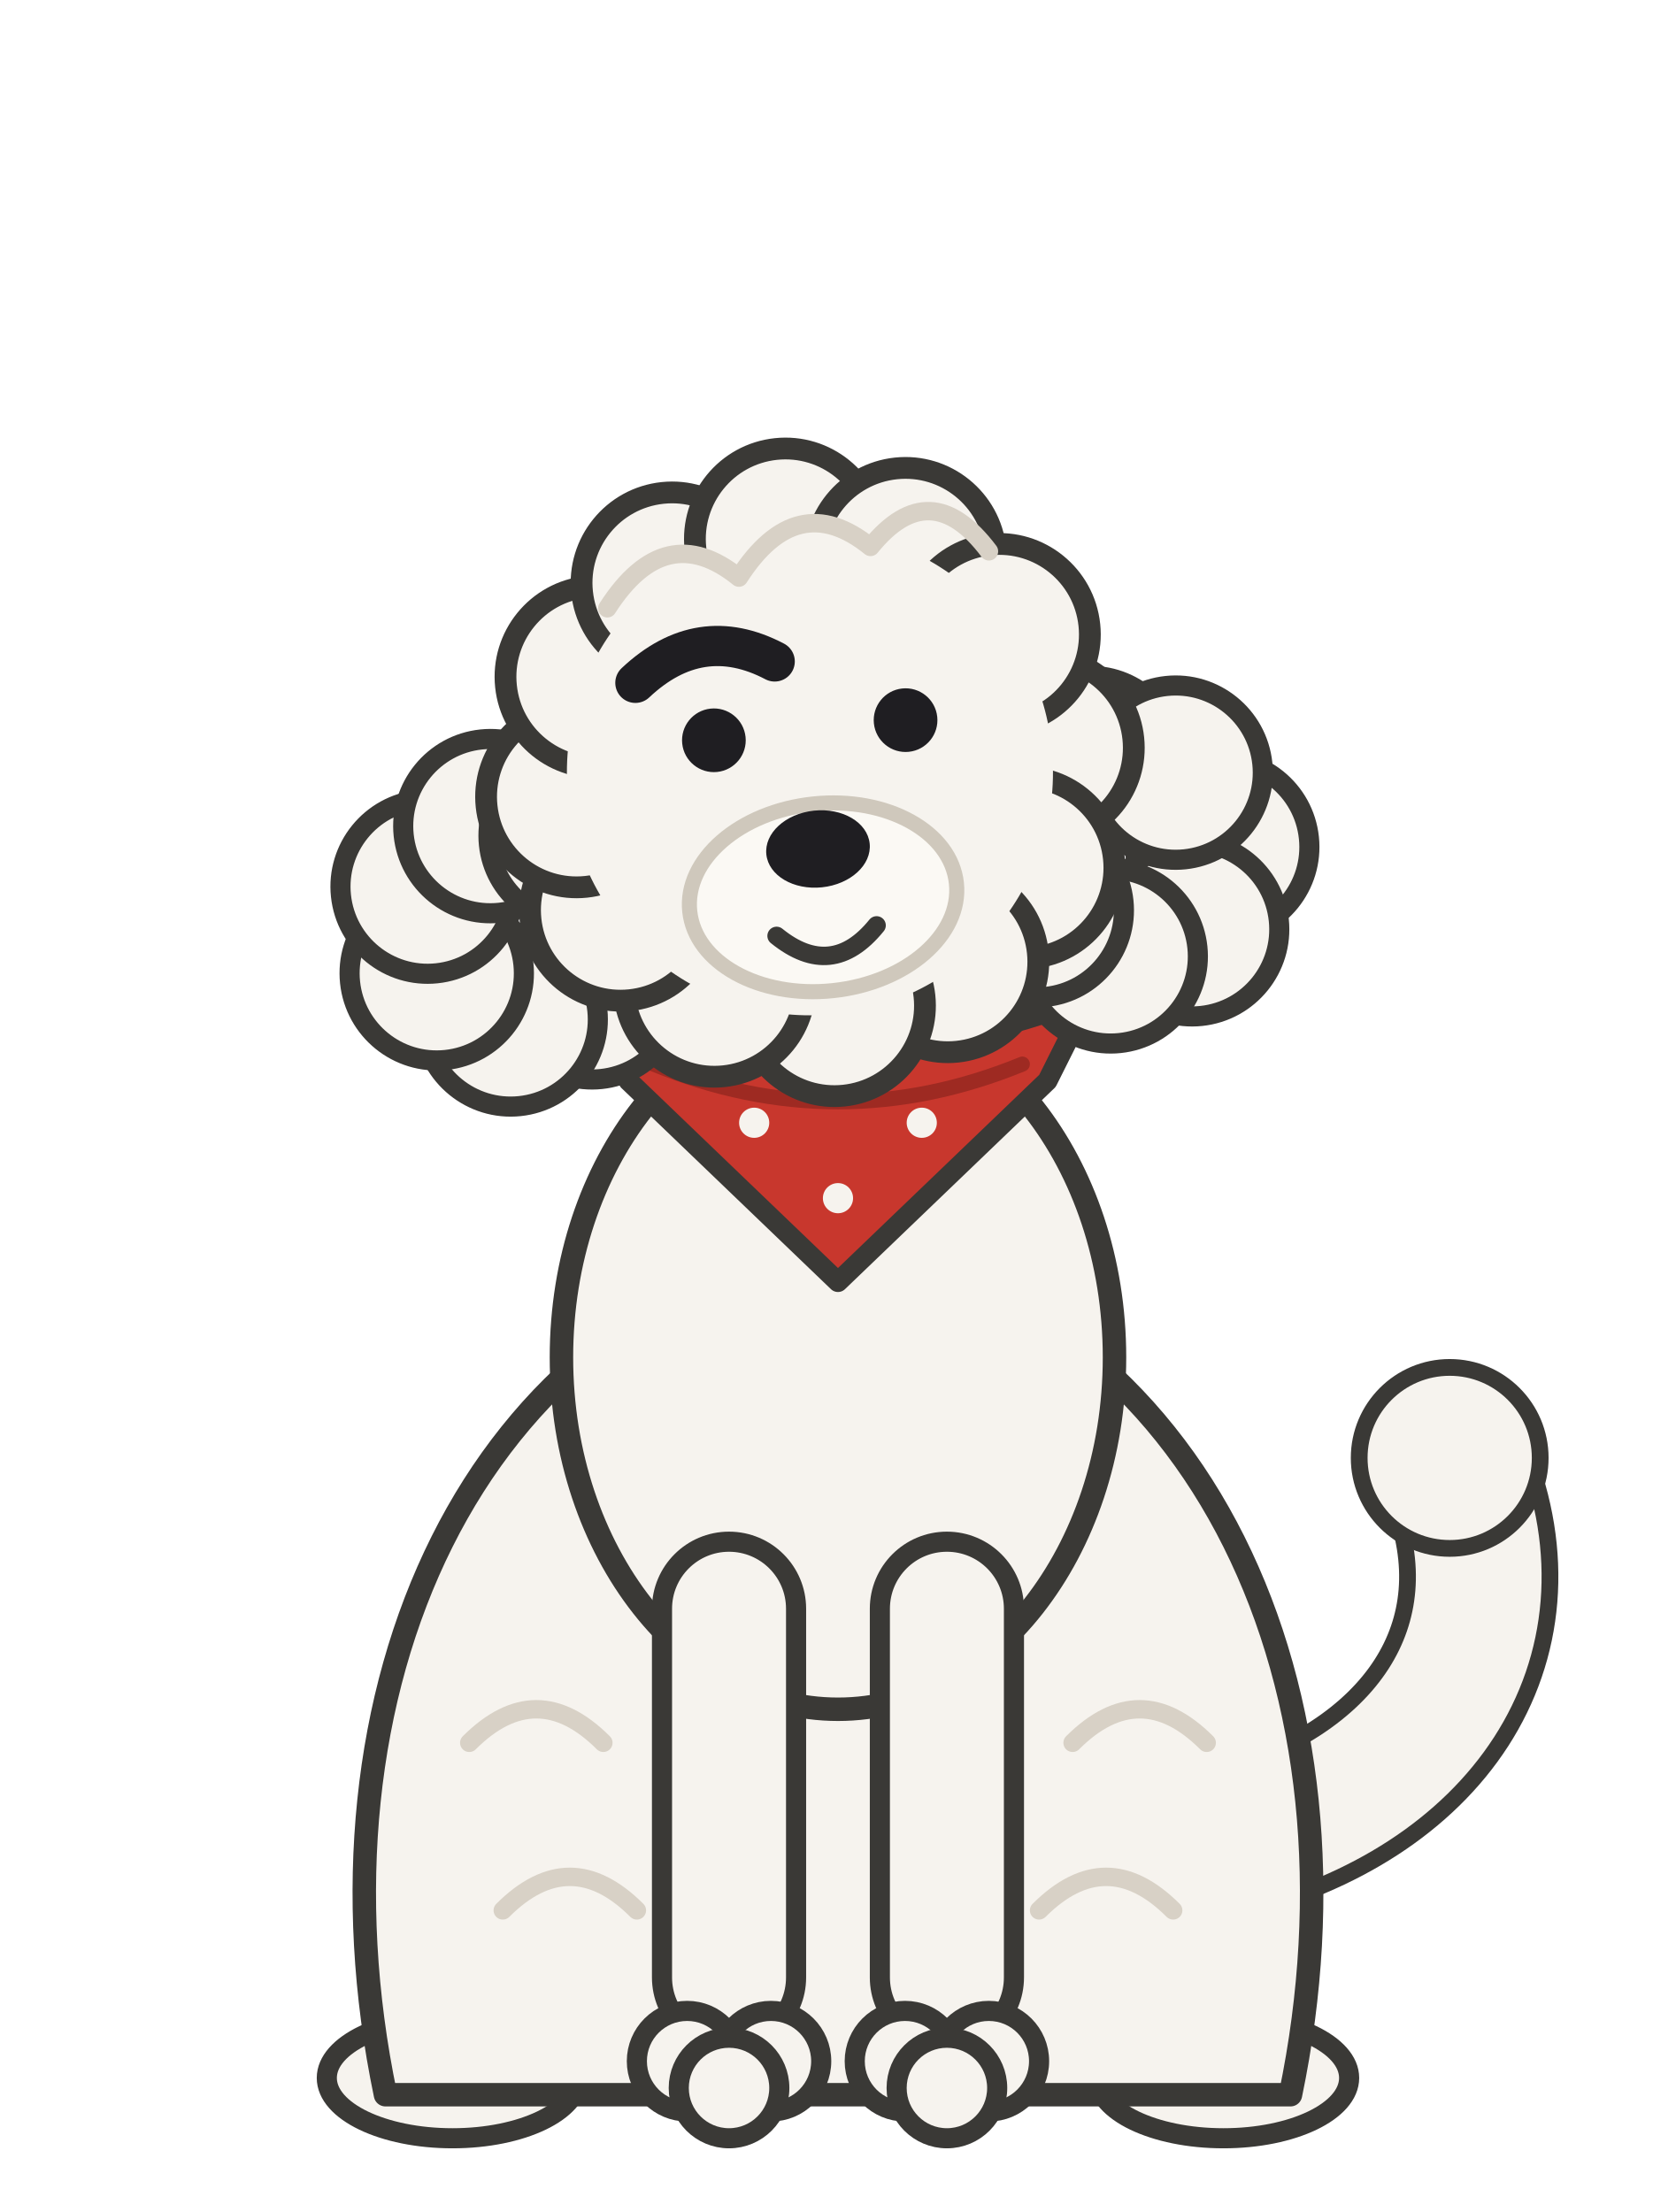
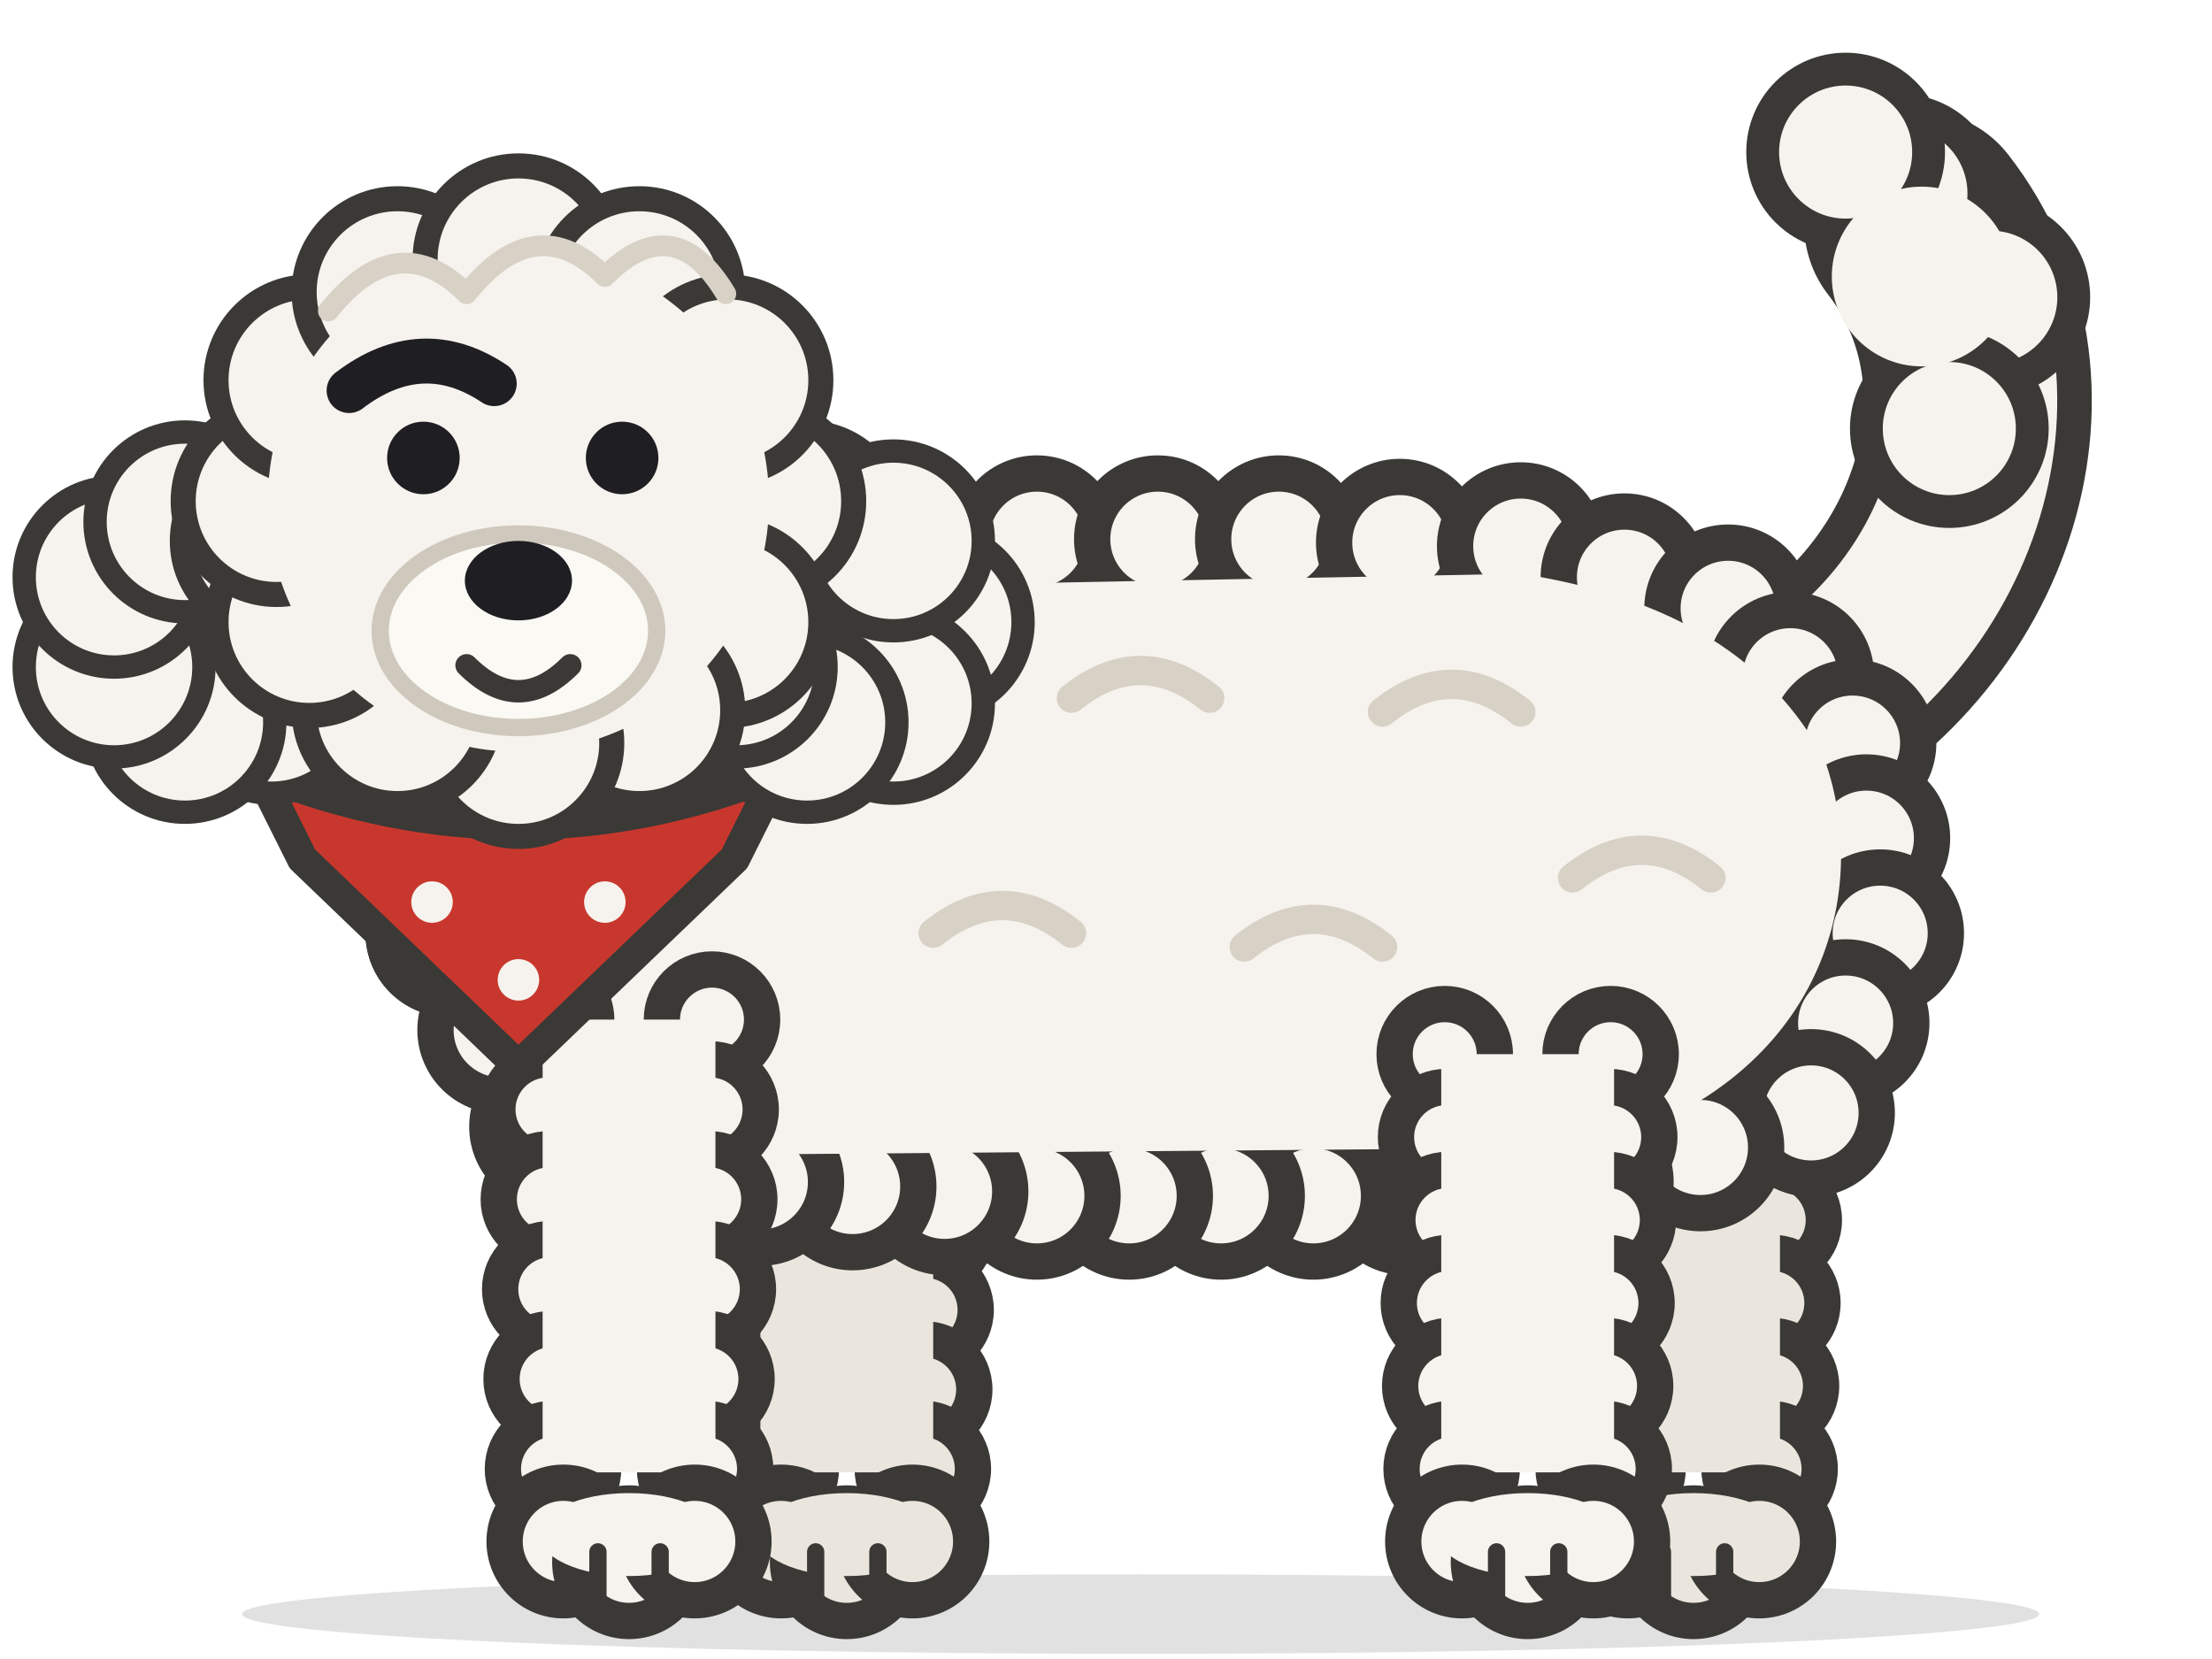
- <svg xmlns="http://www.w3.org/2000/svg" viewBox="0 0 100 132" width="600" height="792">
+ <svg xmlns="http://www.w3.org/2000/svg" viewBox="0 0 64 48" width="1280" height="960">
  <g class="pet-dog" stroke-linejoin="round" stroke-linecap="round">
+     <ellipse cx="33" cy="46.7" rx="26" ry="1.15" fill="#000" opacity=".12" />
+     <circle cx="22.10" cy="31.00" r="1.45" fill="#ebe6dd" stroke="#3a3936" stroke-width="1.05" />
+     <circle cx="22.14" cy="33.30" r="1.45" fill="#ebe6dd" stroke="#3a3936" stroke-width="1.05" />
+     <circle cx="22.18" cy="35.60" r="1.45" fill="#ebe6dd" stroke="#3a3936" stroke-width="1.05" />
+     <circle cx="22.22" cy="37.90" r="1.45" fill="#ebe6dd" stroke="#3a3936" stroke-width="1.05" />
+     <circle cx="22.26" cy="40.20" r="1.45" fill="#ebe6dd" stroke="#3a3936" stroke-width="1.05" />
+     <circle cx="22.30" cy="42.50" r="1.45" fill="#ebe6dd" stroke="#3a3936" stroke-width="1.05" />
+     <circle cx="26.90" cy="31.00" r="1.45" fill="#ebe6dd" stroke="#3a3936" stroke-width="1.05" />
+     <circle cx="26.86" cy="33.30" r="1.45" fill="#ebe6dd" stroke="#3a3936" stroke-width="1.05" />
+     <circle cx="26.82" cy="35.60" r="1.45" fill="#ebe6dd" stroke="#3a3936" stroke-width="1.05" />
+     <circle cx="26.78" cy="37.90" r="1.45" fill="#ebe6dd" stroke="#3a3936" stroke-width="1.05" />
+     <circle cx="26.74" cy="40.20" r="1.45" fill="#ebe6dd" stroke="#3a3936" stroke-width="1.05" />
+     <circle cx="26.70" cy="42.50" r="1.45" fill="#ebe6dd" stroke="#3a3936" stroke-width="1.05" />
+     <rect x="22.0" y="31" width="5" height="11.6" fill="#ebe6dd" />
+     <circle cx="22.60" cy="44.60" r="1.7" fill="#ebe6dd" stroke="#3a3936" stroke-width="1.05" />
+     <circle cx="24.50" cy="45.20" r="1.7" fill="#ebe6dd" stroke="#3a3936" stroke-width="1.05" />
+     <circle cx="26.40" cy="44.60" r="1.7" fill="#ebe6dd" stroke="#3a3936" stroke-width="1.05" />
+     <ellipse cx="24.5" cy="44.4" rx="2.6" ry="1.2" fill="#ebe6dd" />
+     <path d="M23.6 44.9 v1.3 M25.4 44.9 v1.3" stroke="#3a3936" stroke-width="0.5" />
+     <circle cx="46.60" cy="30.50" r="1.45" fill="#ebe6dd" stroke="#3a3936" stroke-width="1.05" />
+     <circle cx="46.64" cy="32.90" r="1.45" fill="#ebe6dd" stroke="#3a3936" stroke-width="1.05" />
+     <circle cx="46.68" cy="35.30" r="1.45" fill="#ebe6dd" stroke="#3a3936" stroke-width="1.05" />
+     <circle cx="46.72" cy="37.70" r="1.45" fill="#ebe6dd" stroke="#3a3936" stroke-width="1.05" />
+     <circle cx="46.76" cy="40.10" r="1.45" fill="#ebe6dd" stroke="#3a3936" stroke-width="1.05" />
+     <circle cx="46.80" cy="42.50" r="1.45" fill="#ebe6dd" stroke="#3a3936" stroke-width="1.05" />
+     <circle cx="51.40" cy="30.50" r="1.45" fill="#ebe6dd" stroke="#3a3936" stroke-width="1.05" />
+     <circle cx="51.36" cy="32.90" r="1.45" fill="#ebe6dd" stroke="#3a3936" stroke-width="1.05" />
+     <circle cx="51.32" cy="35.30" r="1.45" fill="#ebe6dd" stroke="#3a3936" stroke-width="1.05" />
+     <circle cx="51.28" cy="37.70" r="1.45" fill="#ebe6dd" stroke="#3a3936" stroke-width="1.05" />
+     <circle cx="51.24" cy="40.10" r="1.45" fill="#ebe6dd" stroke="#3a3936" stroke-width="1.05" />
+     <circle cx="51.20" cy="42.50" r="1.45" fill="#ebe6dd" stroke="#3a3936" stroke-width="1.05" />
+     <rect x="46.5" y="30.5" width="5" height="12.1" fill="#ebe6dd" />
+     <circle cx="47.10" cy="44.60" r="1.7" fill="#ebe6dd" stroke="#3a3936" stroke-width="1.05" />
+     <circle cx="49.00" cy="45.20" r="1.7" fill="#ebe6dd" stroke="#3a3936" stroke-width="1.05" />
+     <circle cx="50.90" cy="44.60" r="1.7" fill="#ebe6dd" stroke="#3a3936" stroke-width="1.05" />
+     <ellipse cx="49" cy="44.4" rx="2.6" ry="1.2" fill="#ebe6dd" />
+     <path d="M48.1 44.9 v1.3 M49.9 44.9 v1.3" stroke="#3a3936" stroke-width="0.5" />
    <g class="dog-tail">
-       <path d="M73 110 C85 107 91 98 87 88" fill="none" stroke="#3a3936" stroke-width="9.5" />
-       <path d="M73 110 C85 107 91 98 87 88" fill="none" stroke="#f6f3ee" stroke-width="7.5" />
-       <circle cx="86.5" cy="87" r="5.4" fill="#f6f3ee" stroke="#3a3936" stroke-width="1" />
+       <path d="M51 21 C57 18 59 11 55.5 6.5" fill="none" stroke="#3a3936" stroke-width="6.6" />
+       <path d="M51 21 C57 18 59 11 55.5 6.5" fill="none" stroke="#f6f3ee" stroke-width="4.6" />
+       <circle cx="55.00" cy="5.60" r="2.4" fill="#f6f3ee" stroke="#3a3936" stroke-width="0.95" />
+       <circle cx="57.60" cy="8.60" r="2.4" fill="#f6f3ee" stroke="#3a3936" stroke-width="0.95" />
+       <circle cx="56.40" cy="12.40" r="2.4" fill="#f6f3ee" stroke="#3a3936" stroke-width="0.95" />
+       <circle cx="53.40" cy="4.40" r="2.4" fill="#f6f3ee" stroke="#3a3936" stroke-width="0.95" />
+       <circle cx="55.6" cy="8" r="2.6" fill="#f6f3ee" />
    </g>
-     <g stroke="#3a3936" stroke-width="1.2" fill="#f6f3ee">
-       <ellipse cx="27" cy="124" rx="7.5" ry="3.6" />
-       <ellipse cx="73" cy="124" rx="7.5" ry="3.6" />
-     </g>
-     <g stroke="#3a3936" stroke-width="1.4" fill="#f6f3ee">
-       <path d="M23 125 C18 101 28 78 50 74 C72 78 82 101 77 125 Z" />
-       <ellipse cx="50" cy="81" rx="16.5" ry="21" />
-     </g>
-     <path d="M28 104 q4 -4 8 0 M64 104 q4 -4 8 0 M30 114 q4 -4 8 0 M62 114 q4 -4 8 0" fill="none" stroke="#d8d1c6" stroke-width="1.1" />
-     <g stroke="#3a3936" stroke-width="1.2" fill="#f6f3ee">
-       <rect x="39.5" y="92" width="8" height="30" rx="4" />
-       <rect x="52.5" y="92" width="8" height="30" rx="4" />
-       <circle cx="41" cy="123" r="3" />
-       <circle cx="46" cy="123" r="3" />
-       <circle cx="43.5" cy="124.6" r="3" />
-       <circle cx="54" cy="123" r="3" />
-       <circle cx="59" cy="123" r="3" />
-       <circle cx="56.5" cy="124.6" r="3" />
-     </g>
-     <g transform="translate(-511 -685)" stroke="#3a3936" stroke-width="1.2" stroke-linejoin="round">
+     <circle cx="13.00" cy="27.00" r="1.9" fill="#f6f3ee" stroke="#3a3936" stroke-width="1.05" />
+     <circle cx="13.25" cy="24.00" r="1.9" fill="#f6f3ee" stroke="#3a3936" stroke-width="1.05" />
+     <circle cx="13.50" cy="21.00" r="1.9" fill="#f6f3ee" stroke="#3a3936" stroke-width="1.05" />
+     <circle cx="17.00" cy="17.30" r="1.9" fill="#f6f3ee" stroke="#3a3936" stroke-width="1.05" />
+     <circle cx="20.00" cy="16.75" r="1.9" fill="#f6f3ee" stroke="#3a3936" stroke-width="1.05" />
+     <circle cx="23.00" cy="16.20" r="1.9" fill="#f6f3ee" stroke="#3a3936" stroke-width="1.05" />
+     <circle cx="26.50" cy="15.90" r="1.9" fill="#f6f3ee" stroke="#3a3936" stroke-width="1.05" />
+     <circle cx="30.00" cy="15.60" r="1.9" fill="#f6f3ee" stroke="#3a3936" stroke-width="1.05" />
+     <circle cx="33.50" cy="15.60" r="1.9" fill="#f6f3ee" stroke="#3a3936" stroke-width="1.05" />
+     <circle cx="37.00" cy="15.60" r="1.9" fill="#f6f3ee" stroke="#3a3936" stroke-width="1.05" />
+     <circle cx="40.50" cy="15.70" r="1.9" fill="#f6f3ee" stroke="#3a3936" stroke-width="1.05" />
+     <circle cx="44.00" cy="15.80" r="1.9" fill="#f6f3ee" stroke="#3a3936" stroke-width="1.05" />
+     <circle cx="47.00" cy="16.70" r="1.9" fill="#f6f3ee" stroke="#3a3936" stroke-width="1.05" />
+     <circle cx="50.00" cy="17.60" r="1.9" fill="#f6f3ee" stroke="#3a3936" stroke-width="1.05" />
+     <circle cx="51.80" cy="19.55" r="1.9" fill="#f6f3ee" stroke="#3a3936" stroke-width="1.05" />
+     <circle cx="53.60" cy="21.50" r="1.9" fill="#f6f3ee" stroke="#3a3936" stroke-width="1.05" />
+     <circle cx="54.00" cy="24.25" r="1.9" fill="#f6f3ee" stroke="#3a3936" stroke-width="1.05" />
+     <circle cx="54.40" cy="27.00" r="1.9" fill="#f6f3ee" stroke="#3a3936" stroke-width="1.05" />
+     <circle cx="53.40" cy="29.60" r="1.9" fill="#f6f3ee" stroke="#3a3936" stroke-width="1.05" />
+     <circle cx="52.40" cy="32.20" r="1.9" fill="#f6f3ee" stroke="#3a3936" stroke-width="1.05" />
+     <circle cx="49.20" cy="33.20" r="1.9" fill="#f6f3ee" stroke="#3a3936" stroke-width="1.05" />
+     <circle cx="46.00" cy="34.20" r="1.9" fill="#f6f3ee" stroke="#3a3936" stroke-width="1.05" />
+     <circle cx="43.33" cy="34.33" r="1.9" fill="#f6f3ee" stroke="#3a3936" stroke-width="1.05" />
+     <circle cx="40.67" cy="34.47" r="1.9" fill="#f6f3ee" stroke="#3a3936" stroke-width="1.05" />
+     <circle cx="38.00" cy="34.60" r="1.9" fill="#f6f3ee" stroke="#3a3936" stroke-width="1.05" />
+     <circle cx="35.33" cy="34.60" r="1.9" fill="#f6f3ee" stroke="#3a3936" stroke-width="1.05" />
+     <circle cx="32.67" cy="34.60" r="1.9" fill="#f6f3ee" stroke="#3a3936" stroke-width="1.05" />
+     <circle cx="30.00" cy="34.60" r="1.9" fill="#f6f3ee" stroke="#3a3936" stroke-width="1.05" />
+     <circle cx="27.33" cy="34.47" r="1.9" fill="#f6f3ee" stroke="#3a3936" stroke-width="1.05" />
+     <circle cx="24.67" cy="34.33" r="1.9" fill="#f6f3ee" stroke="#3a3936" stroke-width="1.05" />
+     <circle cx="22.00" cy="34.20" r="1.9" fill="#f6f3ee" stroke="#3a3936" stroke-width="1.05" />
+     <circle cx="19.00" cy="33.40" r="1.9" fill="#f6f3ee" stroke="#3a3936" stroke-width="1.05" />
+     <circle cx="16.00" cy="32.60" r="1.9" fill="#f6f3ee" stroke="#3a3936" stroke-width="1.05" />
+     <circle cx="14.50" cy="29.80" r="1.9" fill="#f6f3ee" stroke="#3a3936" stroke-width="1.05" />
+     <circle cx="13.00" cy="27.00" r="1.9" fill="#f6f3ee" stroke="#3a3936" stroke-width="1.05" />
+     <path d="M13.8 27 C13.8 21 17.5 17.6 23 17 L44 16.6 Q50.5 17.6 52.8 22 C54.2 26 52.6 31.4 46 33.2 L22 33.4 Q15.6 32 13.8 27 Z" fill="#f6f3ee" />
+     <path d="M22 21 q2 -1.6 4 0 M31 20.2 q2 -1.6 4 0 M40 20.6 q2 -1.6 4 0 M27 27 q2 -1.6 4 0 M36 27.4 q2 -1.6 4 0 M45.5 25.4 q2 -1.6 4 0" fill="none" stroke="#d8d1c6" stroke-width="0.85" />
+     <circle cx="15.80" cy="29.50" r="1.45" fill="#f6f3ee" stroke="#3a3936" stroke-width="1.05" />
+     <circle cx="15.84" cy="32.10" r="1.45" fill="#f6f3ee" stroke="#3a3936" stroke-width="1.05" />
+     <circle cx="15.88" cy="34.70" r="1.45" fill="#f6f3ee" stroke="#3a3936" stroke-width="1.05" />
+     <circle cx="15.92" cy="37.30" r="1.45" fill="#f6f3ee" stroke="#3a3936" stroke-width="1.05" />
+     <circle cx="15.96" cy="39.90" r="1.45" fill="#f6f3ee" stroke="#3a3936" stroke-width="1.05" />
+     <circle cx="16.00" cy="42.50" r="1.45" fill="#f6f3ee" stroke="#3a3936" stroke-width="1.05" />
+     <circle cx="20.60" cy="29.50" r="1.45" fill="#f6f3ee" stroke="#3a3936" stroke-width="1.05" />
+     <circle cx="20.56" cy="32.10" r="1.45" fill="#f6f3ee" stroke="#3a3936" stroke-width="1.05" />
+     <circle cx="20.52" cy="34.70" r="1.45" fill="#f6f3ee" stroke="#3a3936" stroke-width="1.05" />
+     <circle cx="20.48" cy="37.30" r="1.45" fill="#f6f3ee" stroke="#3a3936" stroke-width="1.05" />
+     <circle cx="20.44" cy="39.90" r="1.45" fill="#f6f3ee" stroke="#3a3936" stroke-width="1.05" />
+     <circle cx="20.40" cy="42.50" r="1.45" fill="#f6f3ee" stroke="#3a3936" stroke-width="1.05" />
+     <rect x="15.7" y="29.5" width="5" height="13.1" fill="#f6f3ee" />
+     <circle cx="16.30" cy="44.60" r="1.7" fill="#f6f3ee" stroke="#3a3936" stroke-width="1.05" />
+     <circle cx="18.20" cy="45.20" r="1.7" fill="#f6f3ee" stroke="#3a3936" stroke-width="1.05" />
+     <circle cx="20.10" cy="44.60" r="1.7" fill="#f6f3ee" stroke="#3a3936" stroke-width="1.05" />
+     <ellipse cx="18.2" cy="44.4" rx="2.6" ry="1.2" fill="#f6f3ee" />
+     <path d="M17.3 44.9 v1.3 M19.1 44.9 v1.3" stroke="#3a3936" stroke-width="0.5" />
+     <circle cx="41.80" cy="30.50" r="1.45" fill="#f6f3ee" stroke="#3a3936" stroke-width="1.05" />
+     <circle cx="41.84" cy="32.90" r="1.45" fill="#f6f3ee" stroke="#3a3936" stroke-width="1.05" />
+     <circle cx="41.88" cy="35.30" r="1.45" fill="#f6f3ee" stroke="#3a3936" stroke-width="1.05" />
+     <circle cx="41.92" cy="37.70" r="1.45" fill="#f6f3ee" stroke="#3a3936" stroke-width="1.05" />
+     <circle cx="41.96" cy="40.10" r="1.45" fill="#f6f3ee" stroke="#3a3936" stroke-width="1.05" />
+     <circle cx="42.00" cy="42.50" r="1.45" fill="#f6f3ee" stroke="#3a3936" stroke-width="1.05" />
+     <circle cx="46.60" cy="30.50" r="1.45" fill="#f6f3ee" stroke="#3a3936" stroke-width="1.05" />
+     <circle cx="46.56" cy="32.90" r="1.45" fill="#f6f3ee" stroke="#3a3936" stroke-width="1.05" />
+     <circle cx="46.52" cy="35.30" r="1.45" fill="#f6f3ee" stroke="#3a3936" stroke-width="1.05" />
+     <circle cx="46.48" cy="37.70" r="1.45" fill="#f6f3ee" stroke="#3a3936" stroke-width="1.05" />
+     <circle cx="46.44" cy="40.10" r="1.45" fill="#f6f3ee" stroke="#3a3936" stroke-width="1.05" />
+     <circle cx="46.40" cy="42.50" r="1.45" fill="#f6f3ee" stroke="#3a3936" stroke-width="1.05" />
+     <rect x="41.7" y="30.5" width="5" height="12.1" fill="#f6f3ee" />
+     <circle cx="42.30" cy="44.60" r="1.7" fill="#f6f3ee" stroke="#3a3936" stroke-width="1.05" />
+     <circle cx="44.20" cy="45.20" r="1.7" fill="#f6f3ee" stroke="#3a3936" stroke-width="1.05" />
+     <circle cx="46.10" cy="44.60" r="1.7" fill="#f6f3ee" stroke="#3a3936" stroke-width="1.05" />
+     <ellipse cx="44.2" cy="44.4" rx="2.6" ry="1.2" fill="#f6f3ee" />
+     <path d="M43.3 44.9 v1.3 M45.1 44.9 v1.3" stroke="#3a3936" stroke-width="0.5" />
+     <g transform="translate(15 15.6) scale(0.5) translate(-561 -731)" stroke="#3a3936" stroke-width="1.8" stroke-linejoin="round">
      <path d="M546 744.5 Q561 750.5 576 744.5 L573.5 749.5 L561 761.5 L548.5 749.5 Z" fill="#c8372d" />
-       <path d="M550 748.5 Q561 753 572 748.5" fill="none" stroke="#9e2a22" stroke-width="0.9" />
-       <circle cx="556" cy="752" r="0.9" fill="#f6f3ee" stroke="none" />
-       <circle cx="566" cy="752" r="0.9" fill="#f6f3ee" stroke="none" />
-       <circle cx="561" cy="756.5" r="0.9" fill="#f6f3ee" stroke="none" />
+       <circle cx="556" cy="752" r="1.2" fill="#f6f3ee" stroke="none" />
+       <circle cx="566" cy="752" r="1.2" fill="#f6f3ee" stroke="none" />
+       <circle cx="561" cy="756.5" r="1.2" fill="#f6f3ee" stroke="none" />
    </g>
    <g class="dog-head">
-       <g transform="rotate(-6 50 62) translate(-511 -685)">
-         <g stroke="#3a3936" stroke-width="1.2">
+       <g transform="translate(15 14.5) scale(0.5) translate(-561 -731)">
+         <g stroke="#3a3936" stroke-width="1.35">
          <circle cx="549.0" cy="738.0" r="5.2" fill="#f6f3ee" />
          <circle cx="546.7" cy="742.7" r="5.2" fill="#f6f3ee" />
          <circle cx="541.7" cy="743.8" r="5.2" fill="#f6f3ee" />
          <circle cx="537.6" cy="740.6" r="5.2" fill="#f6f3ee" />
          <circle cx="537.6" cy="735.4" r="5.2" fill="#f6f3ee" />
          <circle cx="541.7" cy="732.2" r="5.2" fill="#f6f3ee" />
          <circle cx="546.7" cy="733.3" r="5.2" fill="#f6f3ee" />
          <circle cx="585.0" cy="738.0" r="5.2" fill="#f6f3ee" />
          <circle cx="582.7" cy="742.7" r="5.2" fill="#f6f3ee" />
          <circle cx="577.7" cy="743.8" r="5.2" fill="#f6f3ee" />
          <circle cx="573.6" cy="740.6" r="5.2" fill="#f6f3ee" />
          <circle cx="573.6" cy="735.4" r="5.2" fill="#f6f3ee" />
          <circle cx="577.7" cy="732.2" r="5.2" fill="#f6f3ee" />
          <circle cx="582.7" cy="733.3" r="5.2" fill="#f6f3ee" />
        </g>
-         <g stroke="#3a3936" stroke-width="1.3">
+         <g stroke="#3a3936" stroke-width="1.45">
          <circle cx="575.0" cy="731.0" r="5.4" fill="#f6f3ee" />
          <circle cx="573.1" cy="738.0" r="5.4" fill="#f6f3ee" />
          <circle cx="568.0" cy="743.1" r="5.4" fill="#f6f3ee" />
          <circle cx="561.0" cy="745.0" r="5.4" fill="#f6f3ee" />
          <circle cx="554.0" cy="743.1" r="5.4" fill="#f6f3ee" />
          <circle cx="548.9" cy="738.0" r="5.4" fill="#f6f3ee" />
          <circle cx="547.0" cy="731.0" r="5.4" fill="#f6f3ee" />
          <circle cx="548.9" cy="724.0" r="5.4" fill="#f6f3ee" />
          <circle cx="554.0" cy="718.9" r="5.4" fill="#f6f3ee" />
          <circle cx="561.0" cy="717.0" r="5.4" fill="#f6f3ee" />
          <circle cx="568.0" cy="718.9" r="5.4" fill="#f6f3ee" />
          <circle cx="573.1" cy="724.0" r="5.4" fill="#f6f3ee" />
        </g>
        <circle cx="561" cy="731" r="14.5" fill="#f6f3ee" />
-         <path d="M551.2 724.6 Q555.4 721.4 559.6 724.2" fill="none" stroke="#1f1e22" stroke-width="2.4" />
-         <path d="M550 720 q4 -5 8 -1 q4 -5 8 -1 q4 -4 7 1" fill="none" stroke="#d8d1c6" stroke-width="1.1" />
-         <g class="dog-eyes">
-           <circle cx="555.5" cy="728.5" r="1.9" fill="#1f1e22" />
-           <circle cx="567" cy="728.5" r="1.9" fill="#1f1e22" />
+         <path d="M551.2 724.6 Q555.4 721.4 559.6 724.2" fill="none" stroke="#1f1e22" stroke-width="2.6" />
+         <path d="M550 720 q4 -5 8 -1 q4 -5 8 -1 q4 -4 7 1" fill="none" stroke="#d8d1c6" stroke-width="1.2" />
+         <g class="dog-eyes" style="transform-origin:561px 728.5px">
+           <circle cx="555.5" cy="728.5" r="2.1" fill="#1f1e22" />
+           <circle cx="567" cy="728.5" r="2.1" fill="#1f1e22" />
        </g>
-         <ellipse cx="561" cy="738.5" rx="8" ry="5.6" fill="#fbf9f4" stroke="#cfc8bc" stroke-width="0.9" />
+         <ellipse cx="561" cy="738.5" rx="8" ry="5.6" fill="#fbf9f4" stroke="#cfc8bc" stroke-width="1" />
        <ellipse cx="561" cy="735.6" rx="3.1" ry="2.3" fill="#1f1e22" />
-         <path d="M558 740.5 Q561 743.5 564 740.5" fill="none" stroke="#3a3936" stroke-width="1.1" />
+         <path d="M558 740.5 Q561 743.5 564 740.5" fill="none" stroke="#3a3936" stroke-width="1.3" />
      </g>
    </g>
  </g>
</svg>
